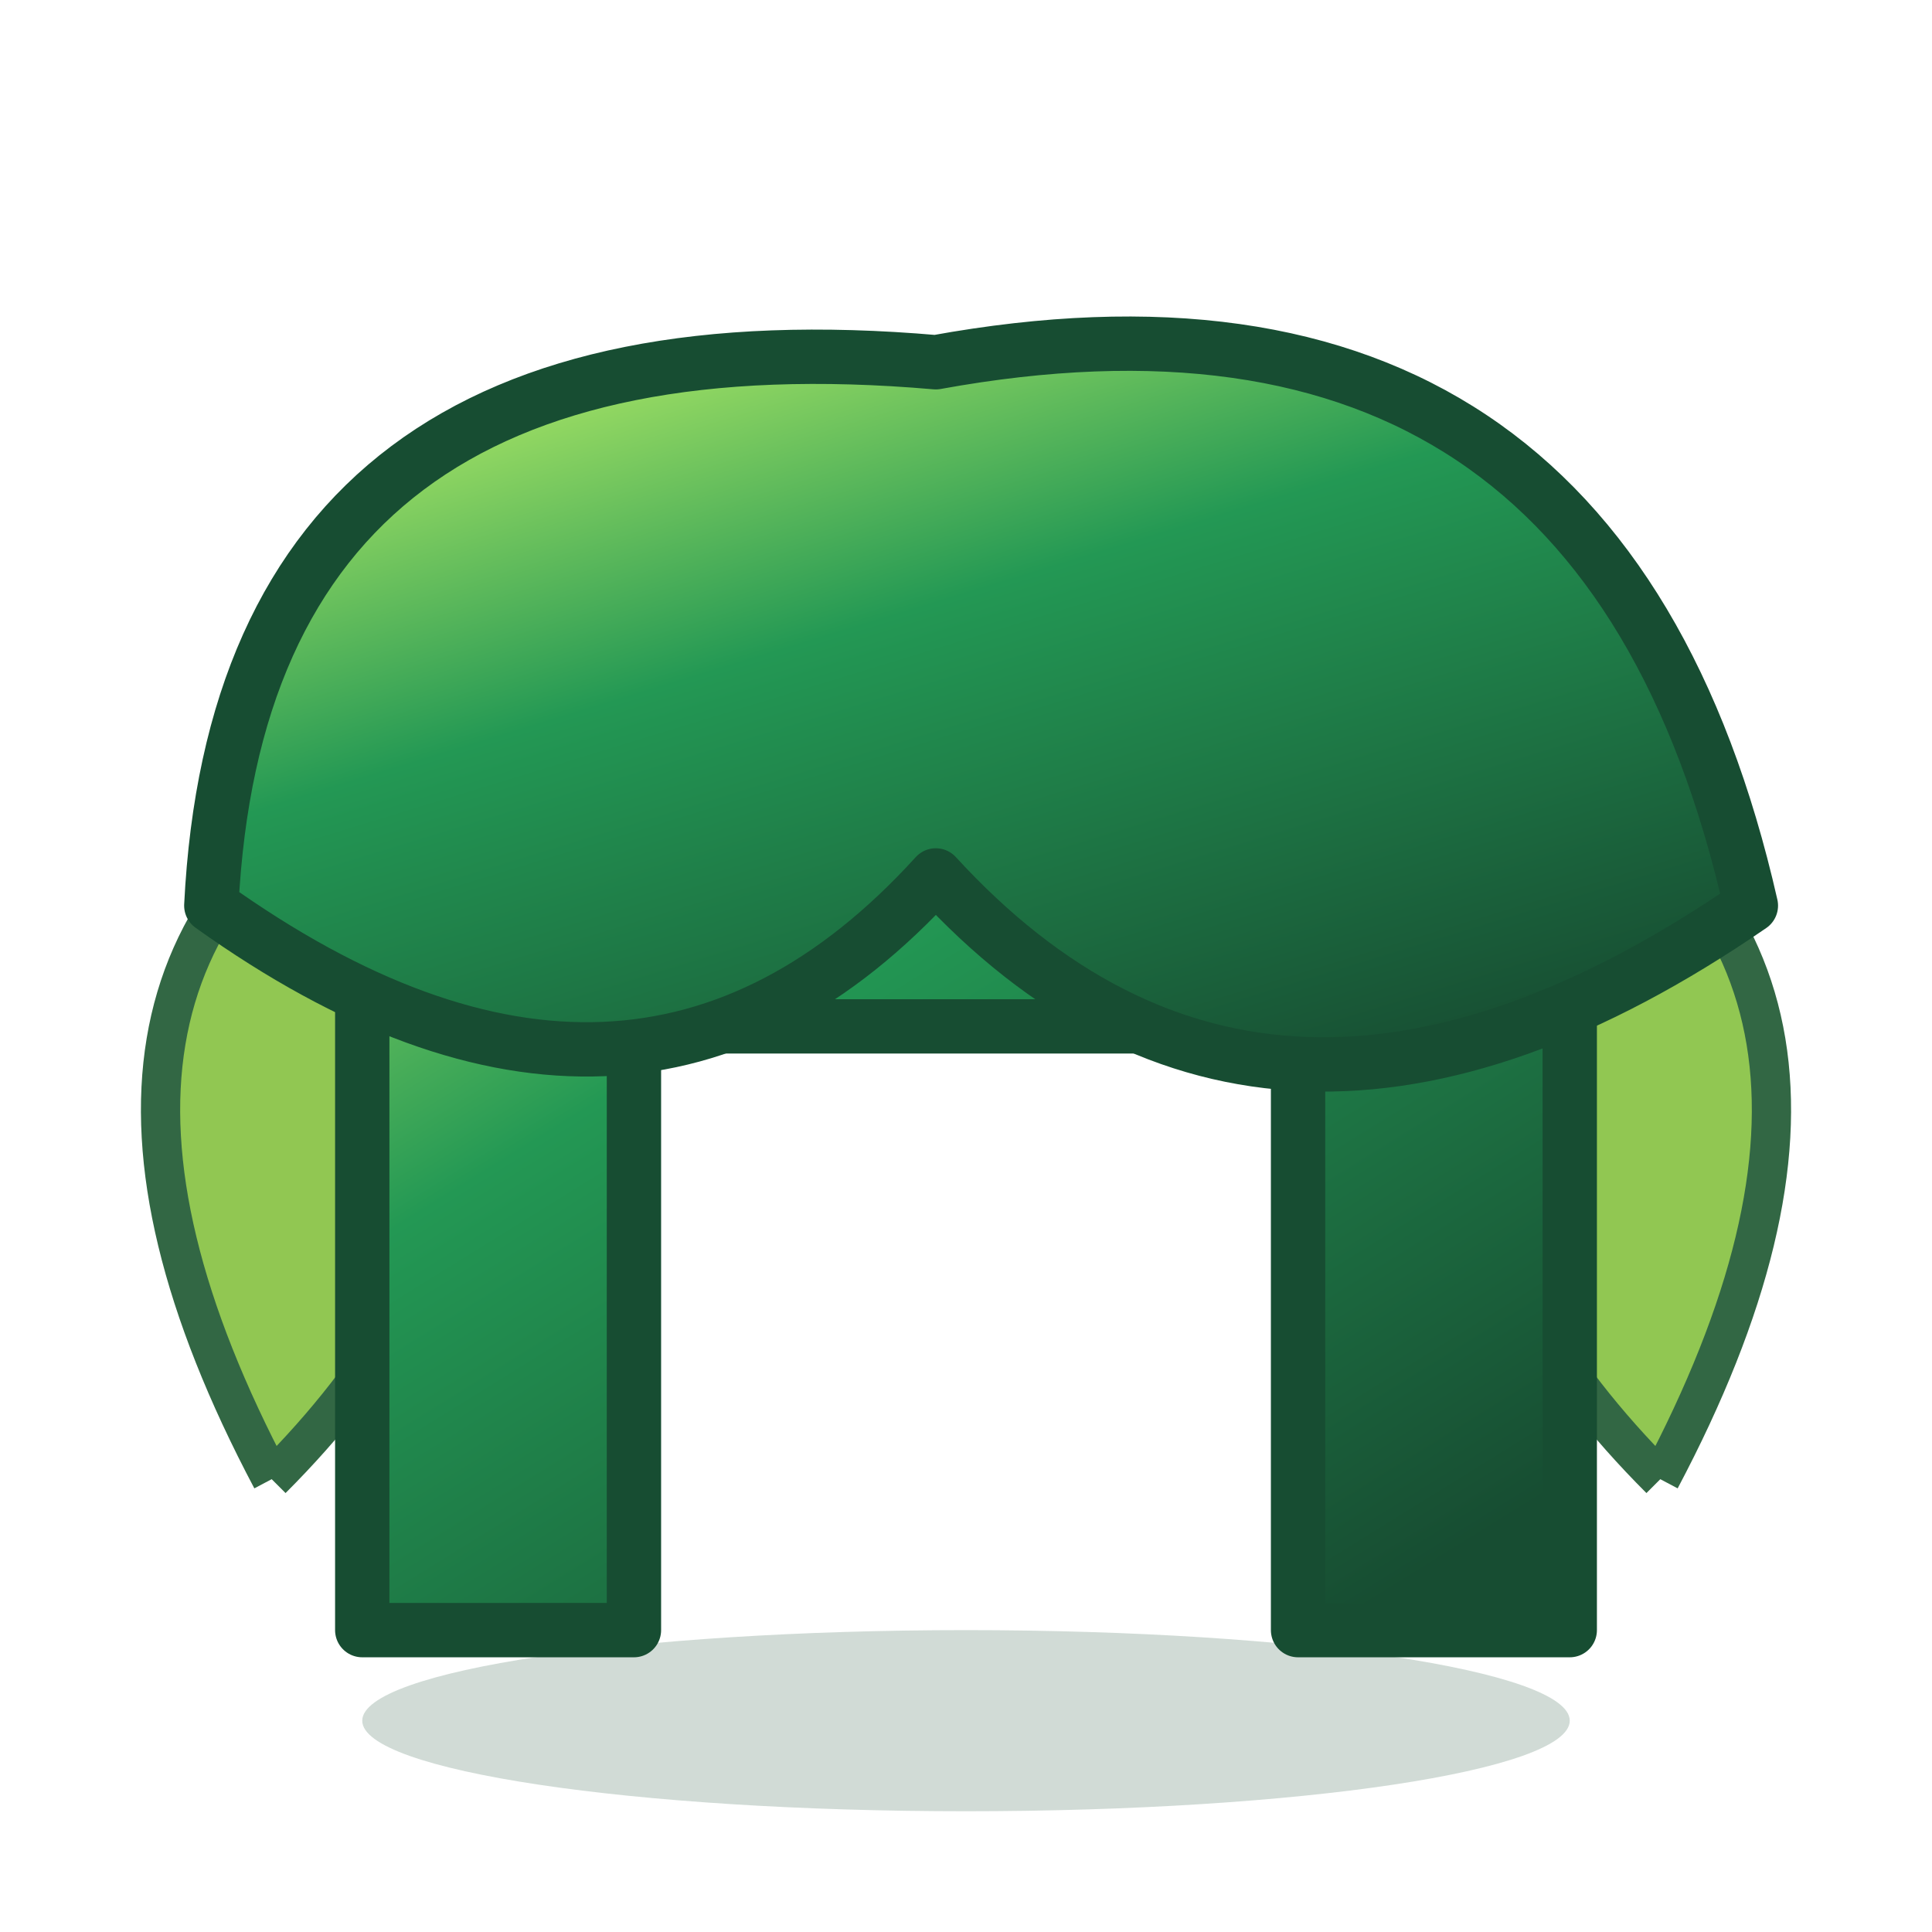
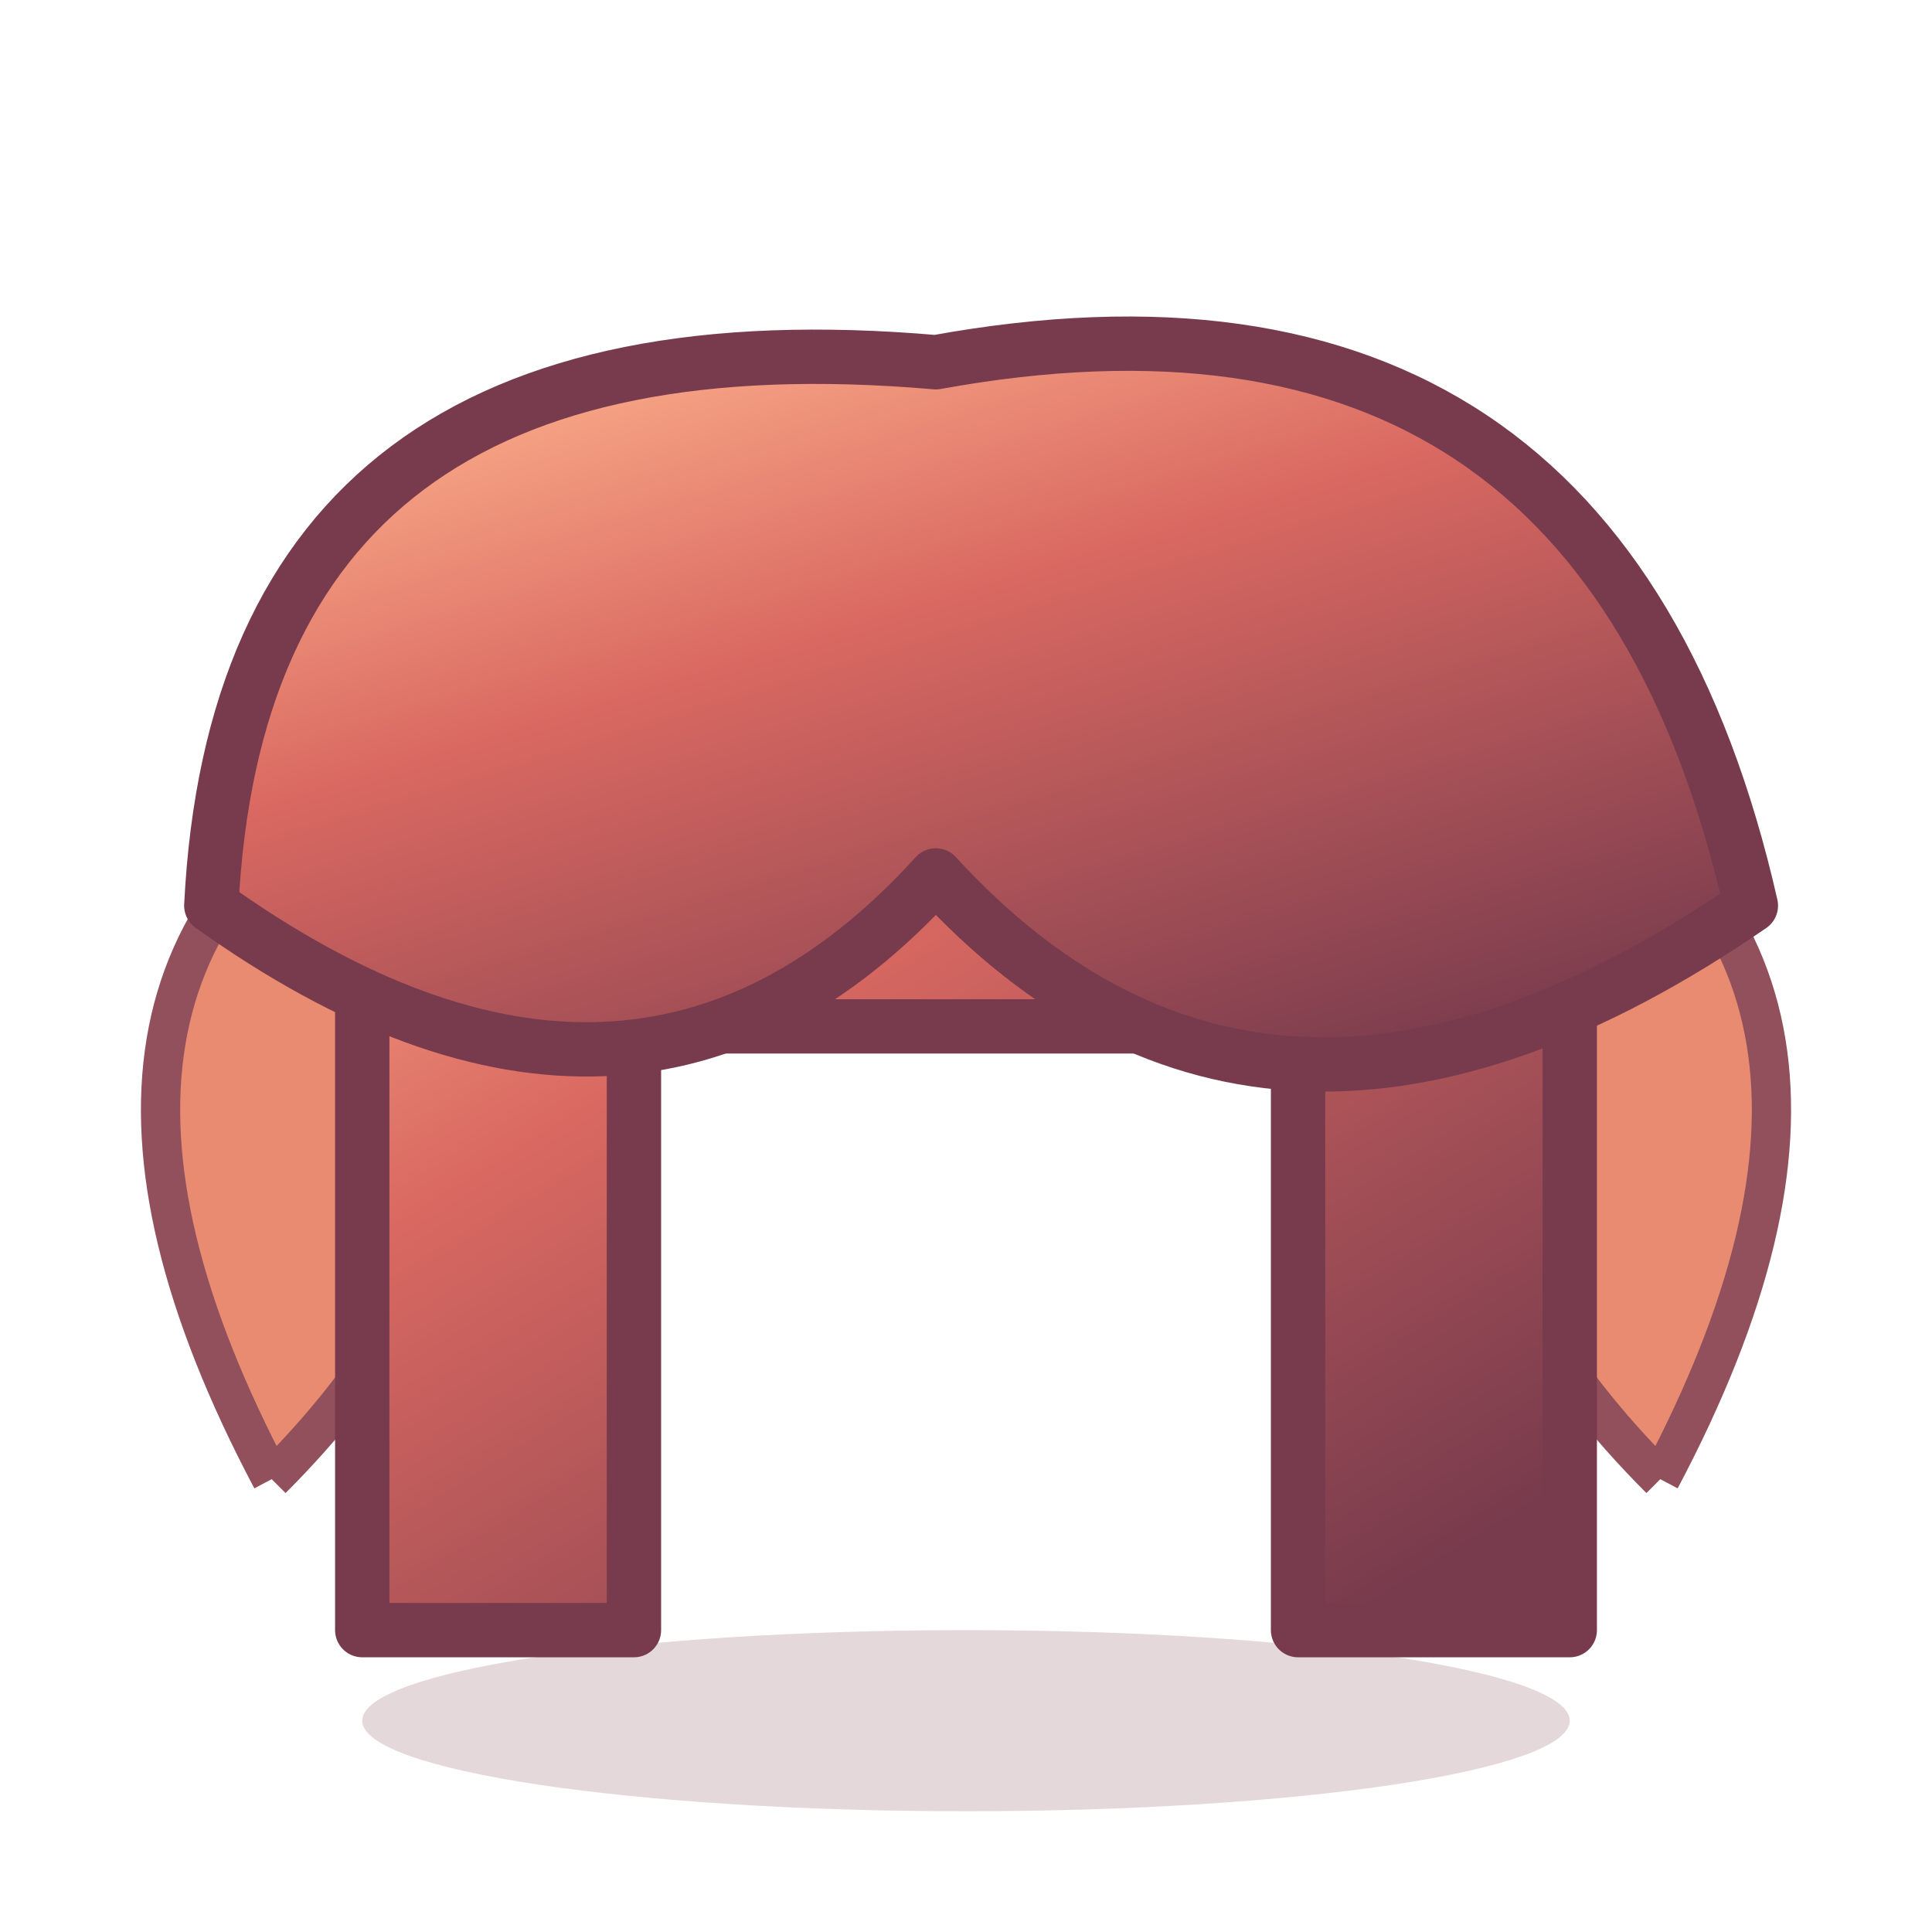
- <svg xmlns="http://www.w3.org/2000/svg" viewBox="0 0 64 64" data-family="leaf" data-rank="treasure" data-material="rounded foliage">
+ <svg xmlns="http://www.w3.org/2000/svg" viewBox="0 0 64 64" data-family="leaf" data-rank="treasure" data-material="seasonal canopy tier-7">
  <defs>
    <linearGradient id="m" x1=".15" y1="0" x2=".8" y2="1" gradientUnits="objectBoundingBox">
-       <stop stop-color="#bbef67" />
-       <stop offset=".4" stop-color="#239854" />
-       <stop offset="1" stop-color="#174d32" />
+       <stop stop-color="#ffb58f" />
+       <stop offset=".4" stop-color="#d96861" />
+       <stop offset="1" stop-color="#783b4d" />
    </linearGradient>
  </defs>
-   <ellipse cx="32" cy="57" rx="20" ry="3" fill="#174d32" opacity=".20" />
-   <path d="M9 49Q0 32 13 25Q20 38 9 49M55 49Q64 32 51 25Q44 38 55 49" fill="#91c752" stroke="#326744" stroke-width="1.3" />
-   <g transform="translate(32 34) scale(1) translate(-32 -34)" fill="url(#m)" stroke="#174d32" stroke-width="1.8" stroke-linejoin="round" stroke-linecap="round">
+   <ellipse cx="32" cy="57" rx="20" ry="3" fill="#783b4d" opacity=".20" />
+   <path d="M9 49Q0 32 13 25Q20 38 9 49M55 49Q64 32 51 25Q44 38 55 49" fill="#e98b70" stroke="#91505c" stroke-width="1.3" />
+   <g transform="translate(32 34) scale(1) translate(-32 -34)" fill="url(#m)" stroke="#783b4d" stroke-width="1.8" stroke-linejoin="round" stroke-linecap="round">
    <path d="M12 54V29Q31 3 52 29V54H43V34H21V54Z" />
    <path d="M7 30Q8 10 31 12Q53 8 58 30Q42 41 31 29Q21 40 7 30Z" />
  </g>
</svg>
